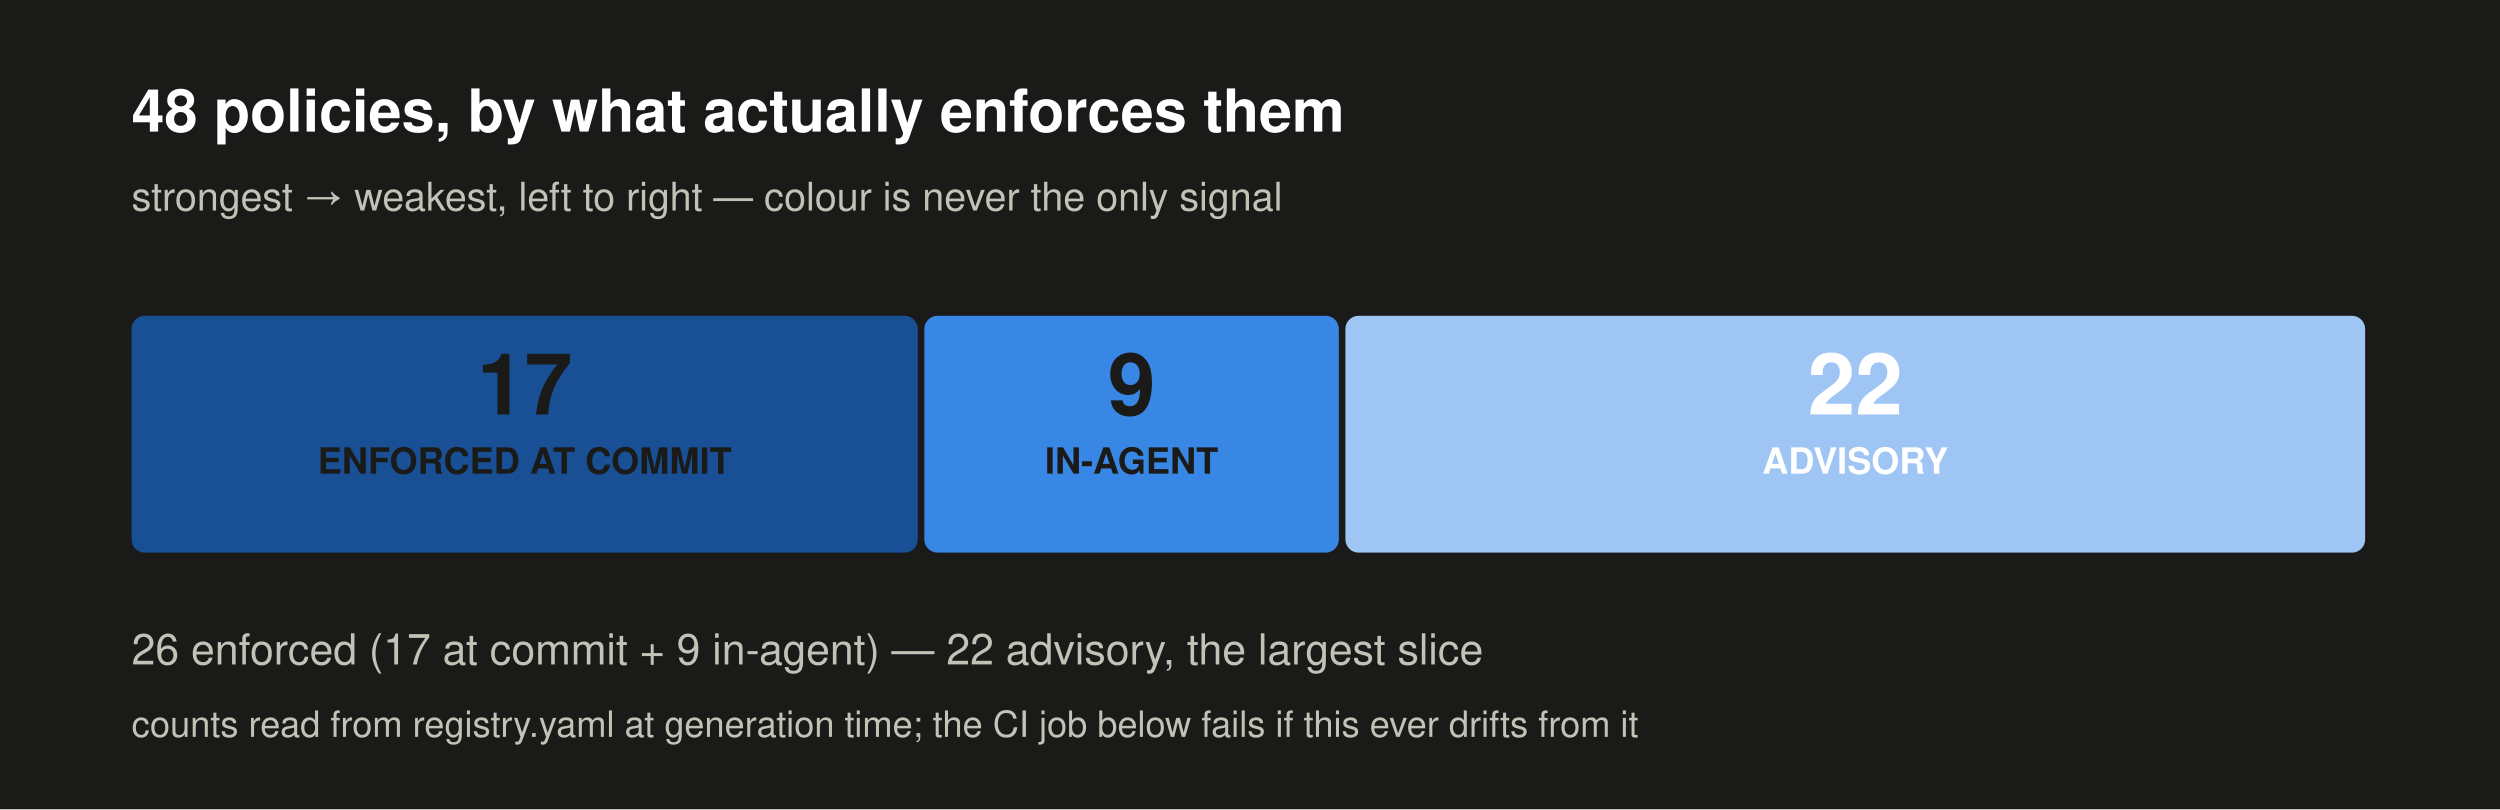
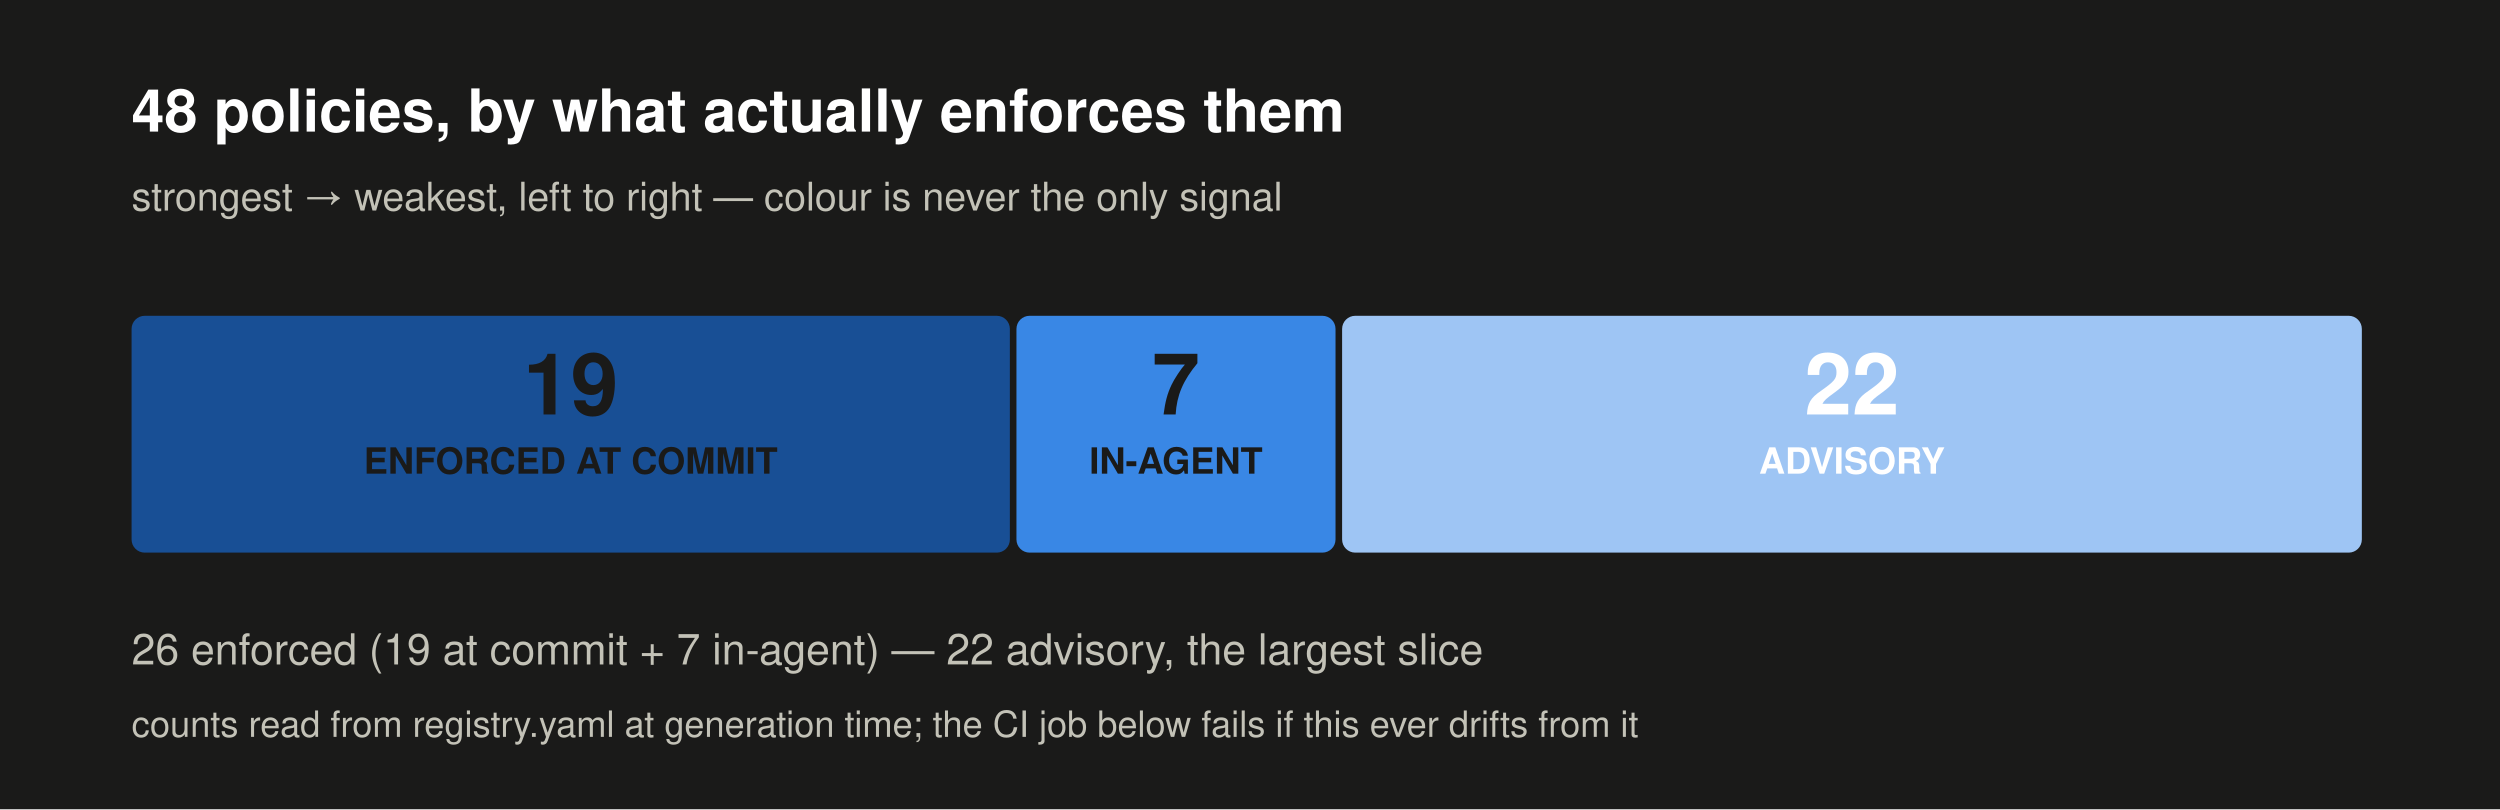
<svg xmlns="http://www.w3.org/2000/svg" width="760" height="246" viewBox="0 0 760 246" role="img" aria-labelledby="t d">
  <rect width="760" height="246" fill="#1a1a19" />
  <text x="40" y="40" font-family="-apple-system, BlinkMacSystemFont, 'Segoe UI', Helvetica, Arial, sans-serif" font-size="18" font-weight="600" fill="#ffffff" text-anchor="start">48 policies, by what actually enforces them</text>
  <text x="40" y="64" font-family="-apple-system, BlinkMacSystemFont, 'Segoe UI', Helvetica, Arial, sans-serif" font-size="12" font-weight="400" fill="#c3c2b7" text-anchor="start">strongest → weakest, left to right — colour is never the only signal</text>
-   <rect x="40" y="96" width="239" height="72" rx="4" fill="#184f95" />
-   <text x="159.5" y="126" font-family="-apple-system, BlinkMacSystemFont, 'Segoe UI', Helvetica, Arial, sans-serif" font-size="26" font-weight="700" fill="#1a1a19" text-anchor="middle">17</text>
-   <text x="159.5" y="144" font-family="-apple-system, BlinkMacSystemFont, 'Segoe UI', Helvetica, Arial, sans-serif" font-size="11" font-weight="600" fill="#1a1a19" text-anchor="middle">ENFORCED AT COMMIT</text>
-   <rect x="281" y="96" width="126" height="72" rx="4" fill="#3987e5" />
-   <text x="344" y="126" font-family="-apple-system, BlinkMacSystemFont, 'Segoe UI', Helvetica, Arial, sans-serif" font-size="26" font-weight="700" fill="#1a1a19" text-anchor="middle">9</text>
-   <text x="344" y="144" font-family="-apple-system, BlinkMacSystemFont, 'Segoe UI', Helvetica, Arial, sans-serif" font-size="11" font-weight="600" fill="#1a1a19" text-anchor="middle">IN-AGENT</text>
-   <rect x="409" y="96" width="310" height="72" rx="4" fill="#9ec5f4" />
-   <text x="564" y="126" font-family="-apple-system, BlinkMacSystemFont, 'Segoe UI', Helvetica, Arial, sans-serif" font-size="26" font-weight="700" fill="#ffffff" text-anchor="middle">22</text>
-   <text x="564" y="144" font-family="-apple-system, BlinkMacSystemFont, 'Segoe UI', Helvetica, Arial, sans-serif" font-size="11" font-weight="600" fill="#ffffff" text-anchor="middle">ADVISORY</text>
-   <text x="40" y="202" font-family="-apple-system, BlinkMacSystemFont, 'Segoe UI', Helvetica, Arial, sans-serif" font-size="13" font-weight="400" fill="#c3c2b7" text-anchor="start">26 enforced (17 at commit + 9 in-agent) — 22 advisory, the largest slice</text>
+   <rect x="40" y="96" width="267" height="72" rx="4" fill="#184f95" />
+   <text x="173.5" y="126" font-family="-apple-system, BlinkMacSystemFont, 'Segoe UI', Helvetica, Arial, sans-serif" font-size="26" font-weight="700" fill="#1a1a19" text-anchor="middle">19</text>
+   <text x="173.5" y="144" font-family="-apple-system, BlinkMacSystemFont, 'Segoe UI', Helvetica, Arial, sans-serif" font-size="11" font-weight="600" fill="#1a1a19" text-anchor="middle">ENFORCED AT COMMIT</text>
+   <rect x="309" y="96" width="97" height="72" rx="4" fill="#3987e5" />
+   <text x="357.5" y="126" font-family="-apple-system, BlinkMacSystemFont, 'Segoe UI', Helvetica, Arial, sans-serif" font-size="26" font-weight="700" fill="#1a1a19" text-anchor="middle">7</text>
+   <text x="357.5" y="144" font-family="-apple-system, BlinkMacSystemFont, 'Segoe UI', Helvetica, Arial, sans-serif" font-size="11" font-weight="600" fill="#1a1a19" text-anchor="middle">IN-AGENT</text>
+   <rect x="408" y="96" width="310" height="72" rx="4" fill="#9ec5f4" />
+   <text x="563" y="126" font-family="-apple-system, BlinkMacSystemFont, 'Segoe UI', Helvetica, Arial, sans-serif" font-size="26" font-weight="700" fill="#ffffff" text-anchor="middle">22</text>
+   <text x="563" y="144" font-family="-apple-system, BlinkMacSystemFont, 'Segoe UI', Helvetica, Arial, sans-serif" font-size="11" font-weight="600" fill="#ffffff" text-anchor="middle">ADVISORY</text>
+   <text x="40" y="202" font-family="-apple-system, BlinkMacSystemFont, 'Segoe UI', Helvetica, Arial, sans-serif" font-size="13" font-weight="400" fill="#c3c2b7" text-anchor="start">26 enforced (19 at commit + 7 in-agent) — 22 advisory, the largest slice</text>
  <text x="40" y="224" font-family="-apple-system, BlinkMacSystemFont, 'Segoe UI', Helvetica, Arial, sans-serif" font-size="11" font-weight="400" fill="#c3c2b7" text-anchor="start">counts read from registry.yaml at generation time; the CI job below fails if this ever drifts from it</text>
</svg>
